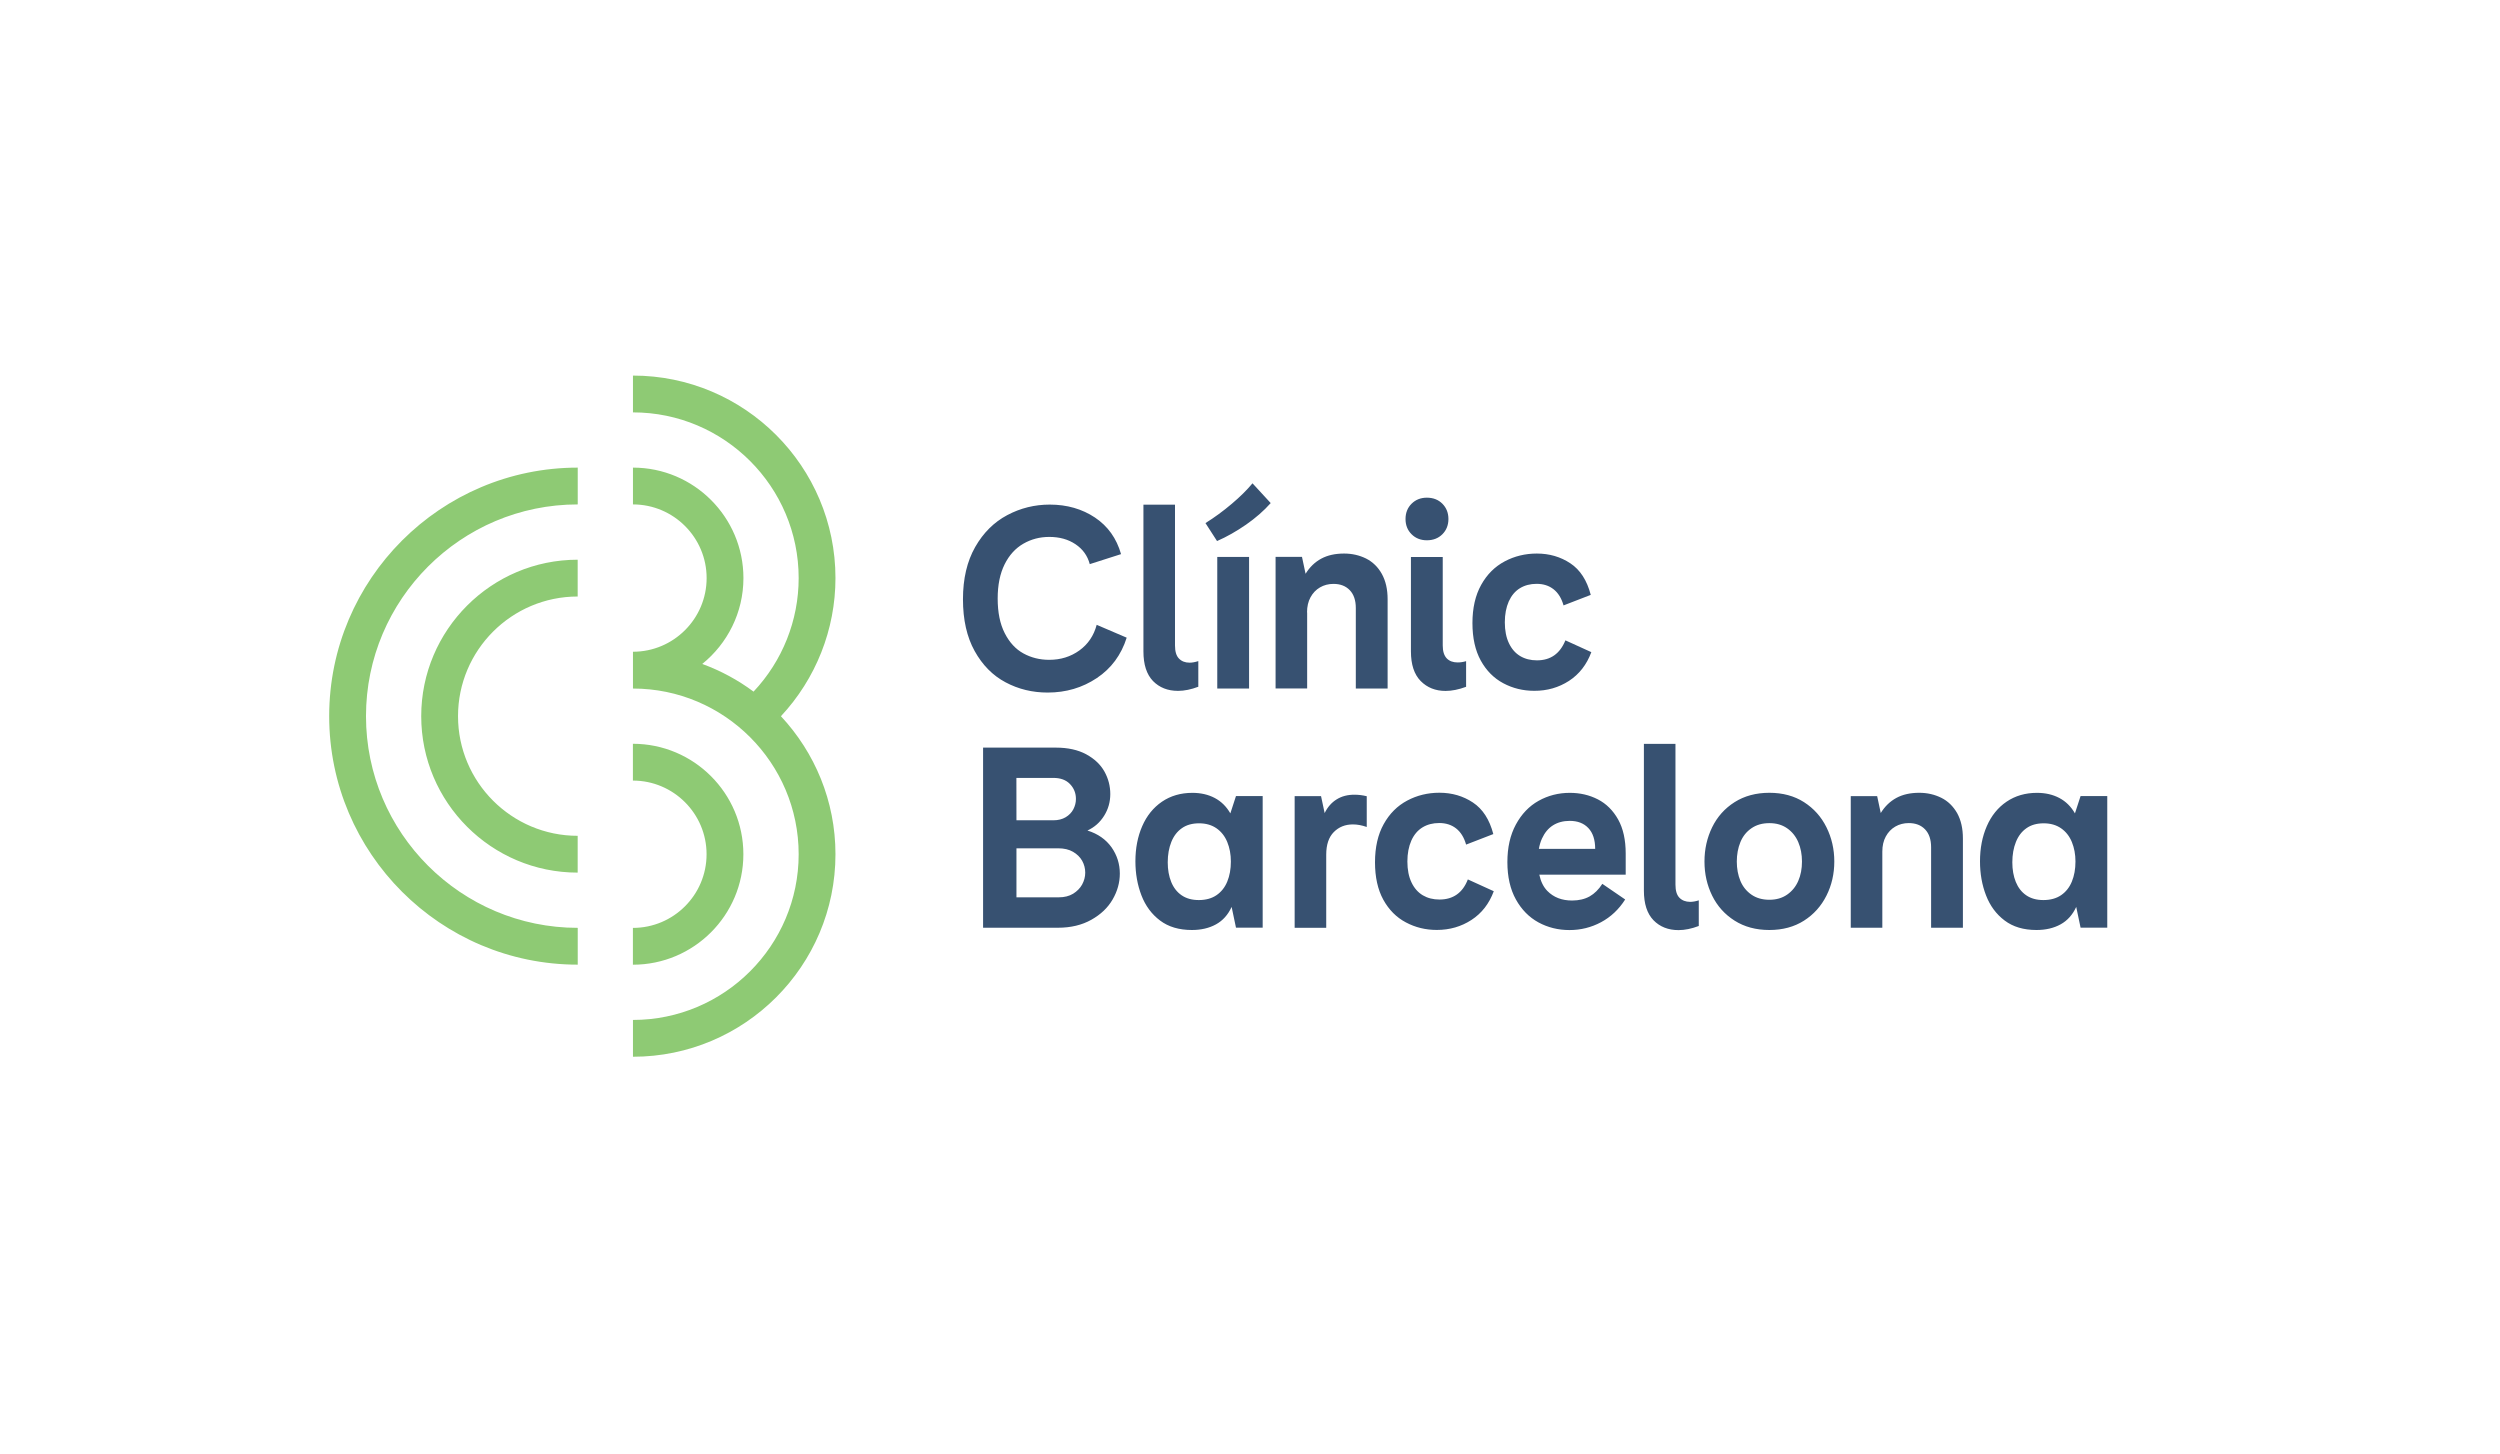
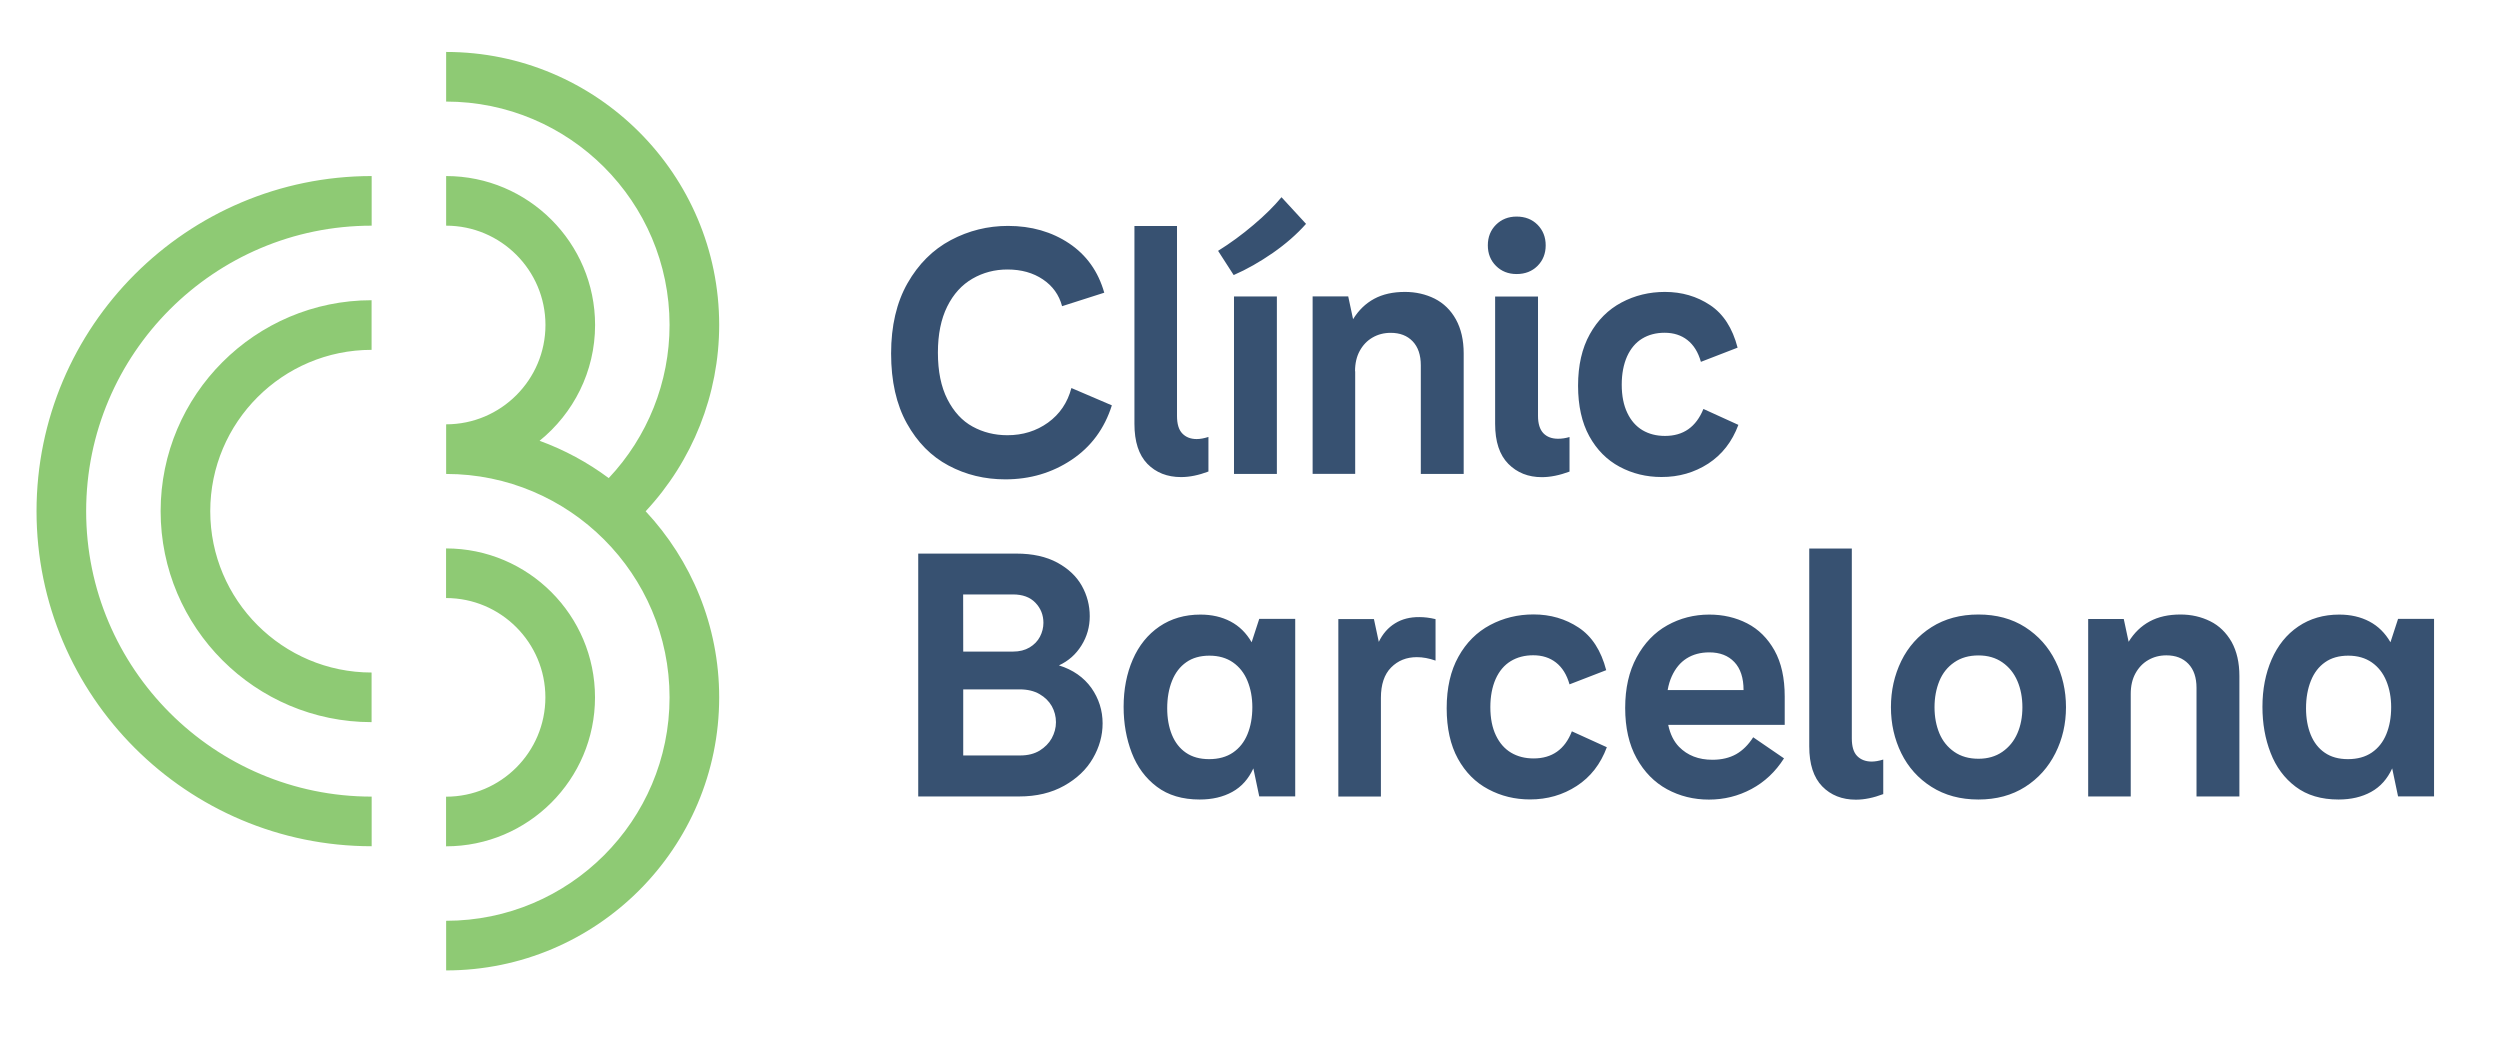
- <svg xmlns="http://www.w3.org/2000/svg" version="1.1" id="Capa_1" x="0px" y="0px" viewBox="0 0 430 250" style="enable-background:new 0 0 430 250;" xml:space="preserve">
-   <style type="text/css">
+ <svg xmlns="http://www.w3.org/2000/svg" version="1.1" id="Capa_1" x="0px" y="0px" viewBox="0 0 430.489 181.102" xml:space="preserve" width="430.489" height="181.102">
+   <defs id="defs2" />
+   <style type="text/css" id="style1">
	.st0{fill:#375171;}
	.st1{fill:#8ECA74;}
</style>
  <g id="BASE__x26__Guies">
</g>
-   <g id="Marca">
-     <path class="st0" d="M224.81,105.33c0-1,0.2-1.87,0.6-2.6s0.94-1.3,1.63-1.7s1.46-0.6,2.32-0.6c1.18,0,2.11,0.36,2.8,1.08   s1.04,1.74,1.04,3.07v13.85h5.47v-15.36c0-1.71-0.33-3.15-0.99-4.35c-0.66-1.19-1.57-2.07-2.71-2.65   c-1.15-0.57-2.41-0.86-3.79-0.86c-1.53,0-2.84,0.29-3.93,0.88s-1.99,1.46-2.69,2.6l-0.62-2.91h-4.54v22.64h5.43v-13.09H224.81z    M211.62,139.9c-0.68-1.18-1.57-2.06-2.69-2.65s-2.4-0.88-3.84-0.88c-2,0-3.74,0.51-5.23,1.52c-1.49,1.02-2.62,2.42-3.4,4.21   c-0.78,1.79-1.17,3.81-1.17,6.04c0,2.12,0.35,4.07,1.04,5.87c0.69,1.79,1.76,3.24,3.2,4.32c1.44,1.09,3.27,1.63,5.47,1.63   c1.59,0,2.97-0.32,4.15-0.97s2.07-1.65,2.69-3l0.75,3.57h4.59v-22.64h-4.59L211.62,139.9z M211.09,151.63   c-0.41,1-1.03,1.78-1.85,2.34s-1.84,0.84-3.04,0.84c-1.18,0-2.16-0.27-2.96-0.82c-0.79-0.54-1.39-1.31-1.79-2.29   c-0.4-0.99-0.6-2.11-0.6-3.38c0-1.32,0.21-2.49,0.62-3.51c0.41-1.02,1.01-1.8,1.81-2.36c0.79-0.56,1.78-0.84,2.96-0.84   c1.18,0,2.18,0.29,3,0.86s1.44,1.36,1.85,2.36s0.62,2.12,0.62,3.35C211.71,149.49,211.5,150.63,211.09,151.63z M229.91,137.49   c-0.88,0.54-1.57,1.33-2.07,2.36l-0.62-2.91h-4.54v22.64h5.43V147c0-1.71,0.43-3,1.3-3.88s1.96-1.32,3.29-1.32   c0.76,0,1.56,0.15,2.38,0.44v-5.29c-0.74-0.18-1.43-0.26-2.07-0.26C231.82,136.68,230.79,136.94,229.91,137.49z M214.84,95.79   h-5.47v22.64h5.47V95.79z M211.86,86.66c-1.46,1.24-2.96,2.34-4.52,3.31l1.99,3.09c1.68-0.73,3.34-1.68,4.99-2.82   c1.65-1.15,3.06-2.38,4.24-3.71l-3.13-3.4C214.5,84.25,213.32,85.43,211.86,86.66z M333.9,137.22c-1.15-0.57-2.41-0.86-3.79-0.86   c-1.53,0-2.84,0.29-3.93,0.88c-1.09,0.59-1.99,1.46-2.69,2.6l-0.62-2.91h-4.54v22.64h5.43v-13.1c0-1,0.2-1.87,0.6-2.6   c0.4-0.73,0.94-1.3,1.63-1.7s1.46-0.6,2.32-0.6c1.18,0,2.11,0.36,2.8,1.08s1.04,1.74,1.04,3.07v13.85h5.47v-15.36   c0-1.71-0.33-3.15-0.99-4.35C335.95,138.68,335.05,137.79,333.9,137.22z M356.89,139.9c-0.68-1.18-1.57-2.06-2.69-2.65   s-2.4-0.88-3.84-0.88c-2,0-3.74,0.51-5.23,1.52s-2.62,2.42-3.4,4.21c-0.78,1.79-1.17,3.81-1.17,6.04c0,2.12,0.34,4.07,1.04,5.87   c0.69,1.79,1.76,3.24,3.2,4.32c1.44,1.09,3.27,1.63,5.47,1.63c1.59,0,2.97-0.32,4.15-0.97s2.07-1.65,2.69-3l0.75,3.57h4.59v-22.64   h-4.59L356.89,139.9z M356.36,151.63c-0.41,1-1.03,1.78-1.85,2.34s-1.84,0.84-3.04,0.84c-1.18,0-2.16-0.27-2.96-0.82   c-0.79-0.54-1.39-1.31-1.79-2.29c-0.4-0.99-0.6-2.11-0.6-3.38c0-1.32,0.21-2.49,0.62-3.51c0.41-1.02,1.01-1.8,1.81-2.36   c0.79-0.56,1.78-0.84,2.96-0.84s2.18,0.29,3,0.86s1.44,1.36,1.85,2.36s0.62,2.12,0.62,3.35   C356.98,149.49,356.77,150.63,356.36,151.63z M185.65,111.88c-1.49,1.07-3.21,1.61-5.19,1.61c-1.62,0-3.1-0.37-4.43-1.1   c-1.34-0.73-2.41-1.9-3.22-3.49s-1.21-3.57-1.21-5.96c0-2.32,0.4-4.28,1.19-5.87c0.79-1.59,1.87-2.77,3.22-3.55   s2.84-1.17,4.46-1.17c1.77,0,3.27,0.42,4.52,1.26s2.07,1.98,2.45,3.42l5.38-1.72c-0.77-2.71-2.26-4.8-4.48-6.29   c-2.22-1.48-4.82-2.23-7.79-2.23c-2.59,0-5.02,0.6-7.3,1.81s-4.12,3.04-5.52,5.49c-1.4,2.46-2.1,5.45-2.1,8.98s0.67,6.5,2.01,8.91   s3.11,4.21,5.32,5.38c2.21,1.18,4.62,1.76,7.24,1.76c3.15,0,5.96-0.83,8.45-2.49c2.49-1.66,4.2-3.98,5.14-6.95l-5.16-2.21   C188.13,109.35,187.14,110.8,185.65,111.88z M310.29,137.97c-1.68-1.07-3.66-1.61-5.96-1.61c-2.29,0-4.29,0.54-5.98,1.61   s-2.98,2.52-3.86,4.32c-0.88,1.81-1.32,3.77-1.32,5.89s0.44,4.07,1.32,5.87c0.88,1.79,2.17,3.23,3.86,4.3   c1.69,1.07,3.68,1.61,5.98,1.61c2.29,0,4.28-0.54,5.96-1.61s2.96-2.51,3.86-4.3c0.9-1.79,1.35-3.75,1.35-5.87s-0.45-4.08-1.35-5.89   C313.26,140.49,311.97,139.05,310.29,137.97z M309.3,151.52c-0.43,0.99-1.07,1.77-1.92,2.36s-1.87,0.88-3.04,0.88   c-1.21,0-2.24-0.29-3.09-0.88c-0.85-0.59-1.49-1.38-1.9-2.36c-0.41-0.99-0.62-2.1-0.62-3.33s0.21-2.35,0.62-3.35   s1.04-1.79,1.9-2.38c0.85-0.59,1.88-0.88,3.09-0.88c1.18,0,2.19,0.29,3.04,0.88c0.85,0.59,1.49,1.38,1.92,2.38   c0.43,1,0.64,2.12,0.64,3.35S309.73,150.54,309.3,151.52z M269.87,117.11c1.76-1.15,3.04-2.79,3.84-4.94l-4.46-2.03   c-0.47,1.15-1.11,2.01-1.92,2.58c-0.81,0.57-1.8,0.86-2.98,0.86c-1.09,0-2.04-0.24-2.87-0.73c-0.82-0.49-1.47-1.22-1.94-2.21   c-0.47-0.98-0.71-2.18-0.71-3.6c0-1.38,0.23-2.58,0.68-3.6c0.46-1.01,1.1-1.77,1.92-2.27s1.78-0.75,2.87-0.75   c1.15,0,2.12,0.31,2.91,0.93s1.37,1.54,1.72,2.78l4.68-1.81c-0.65-2.5-1.82-4.31-3.51-5.43s-3.61-1.68-5.76-1.68   c-2,0-3.85,0.45-5.54,1.35s-3.04,2.24-4.04,4.04c-1,1.79-1.5,3.99-1.5,6.57c0,2.56,0.48,4.71,1.43,6.44   c0.96,1.74,2.25,3.04,3.88,3.91s3.41,1.3,5.32,1.3C266.12,118.83,268.1,118.25,269.87,117.11z M250.57,153.86   c-0.81,0.57-1.8,0.86-2.98,0.86c-1.09,0-2.04-0.24-2.87-0.73c-0.82-0.49-1.47-1.22-1.94-2.21c-0.47-0.98-0.71-2.18-0.71-3.6   c0-1.38,0.23-2.58,0.68-3.6c0.46-1.02,1.1-1.77,1.92-2.27s1.78-0.75,2.87-0.75c1.15,0,2.12,0.31,2.91,0.93s1.37,1.54,1.72,2.78   l4.68-1.81c-0.65-2.5-1.82-4.31-3.51-5.43s-3.61-1.68-5.76-1.68c-2,0-3.85,0.45-5.54,1.35c-1.69,0.9-3.04,2.24-4.04,4.04   c-1,1.79-1.5,3.99-1.5,6.57c0,2.56,0.48,4.71,1.43,6.44c0.96,1.74,2.25,3.04,3.88,3.9c1.63,0.87,3.4,1.3,5.32,1.3   c2.21,0,4.19-0.57,5.96-1.72s3.04-2.79,3.84-4.94l-4.46-2.03C252.02,152.43,251.38,153.29,250.57,153.86z M274.83,137.49   c-1.46-0.75-3.07-1.12-4.83-1.12c-1.94,0-3.73,0.46-5.36,1.37c-1.63,0.91-2.93,2.27-3.91,4.08s-1.46,3.96-1.46,6.46   c0,2.53,0.49,4.67,1.46,6.42s2.27,3.07,3.88,3.95c1.62,0.88,3.4,1.32,5.34,1.32s3.75-0.45,5.43-1.35c1.68-0.9,3.06-2.2,4.15-3.91   l-3.93-2.69c-0.62,0.97-1.35,1.69-2.18,2.16c-0.84,0.47-1.85,0.71-3.02,0.71c-1.77,0-3.18-0.55-4.26-1.65   c-0.67-0.69-1.13-1.62-1.38-2.8h14.86v-3.62c0-2.35-0.43-4.31-1.3-5.87C277.45,139.4,276.29,138.24,274.83,137.49z M264.69,145.99   c0.11-0.64,0.29-1.23,0.52-1.74c0.46-1.01,1.09-1.78,1.9-2.29s1.77-0.77,2.89-0.77c1.35,0,2.42,0.41,3.2,1.24   c0.78,0.82,1.17,2.02,1.17,3.57h-9.68L264.69,145.99L264.69,145.99z M288.86,154.41c-0.46-0.47-0.68-1.22-0.68-2.25v-24.22h-5.43   v25.24c0,2.27,0.55,3.96,1.65,5.1c1.1,1.13,2.54,1.7,4.3,1.7c1.09,0,2.25-0.24,3.49-0.71v-4.41c-0.56,0.18-1.06,0.26-1.5,0.26   C289.93,155.11,289.32,154.88,288.86,154.41z M248.15,111.02V95.8h-5.47v16.24c0,2.27,0.56,3.96,1.68,5.1   c1.12,1.13,2.54,1.7,4.28,1.7c1.09,0,2.26-0.24,3.53-0.71v-4.41c-0.5,0.15-0.99,0.22-1.46,0.22c-0.79,0-1.42-0.23-1.88-0.71   C248.38,112.75,248.15,112.02,248.15,111.02z M202.62,118.83c1.09,0,2.25-0.24,3.49-0.71v-4.41c-0.56,0.18-1.06,0.27-1.5,0.27   c-0.77,0-1.38-0.24-1.83-0.71c-0.46-0.47-0.68-1.22-0.68-2.25V86.8h-5.43v25.24c0,2.27,0.55,3.96,1.65,5.1   C199.42,118.26,200.85,118.83,202.62,118.83z M245.42,92.93c1.09,0,1.98-0.35,2.67-1.04s1.04-1.57,1.04-2.62   c0-1.06-0.35-1.93-1.04-2.63c-0.69-0.69-1.58-1.04-2.67-1.04c-1.06,0-1.93,0.35-2.63,1.04c-0.69,0.69-1.04,1.57-1.04,2.63   s0.35,1.93,1.04,2.62S244.36,92.93,245.42,92.93z M187.04,142.85c1.21-0.56,2.16-1.4,2.87-2.54c0.71-1.13,1.06-2.38,1.06-3.73   c0-1.38-0.34-2.68-1.01-3.88c-0.68-1.21-1.72-2.19-3.13-2.96c-1.41-0.76-3.15-1.15-5.21-1.15h-12.53v30.98h12.88   c2.21,0,4.12-0.46,5.74-1.37c1.62-0.91,2.84-2.07,3.66-3.49c0.82-1.41,1.24-2.9,1.24-4.46c0-1.65-0.48-3.16-1.43-4.52   C190.21,144.38,188.84,143.41,187.04,142.85z M174.82,133.8h6.35c1.24,0,2.19,0.35,2.87,1.06c0.68,0.71,1.02,1.56,1.02,2.56   c0,0.62-0.15,1.21-0.44,1.77c-0.29,0.56-0.74,1.02-1.32,1.37c-0.59,0.35-1.29,0.53-2.12,0.53h-6.35L174.82,133.8L174.82,133.8z    M186.12,152.15c-0.35,0.63-0.87,1.15-1.54,1.57c-0.68,0.41-1.5,0.62-2.47,0.62h-7.28v-8.43h7.19c1,0,1.85,0.2,2.54,0.6   c0.69,0.4,1.21,0.91,1.57,1.54c0.35,0.63,0.53,1.32,0.53,2.05S186.47,151.5,186.12,152.15z" />
-     <path class="st1" d="M72.45,123.18c0,14.84,12.07,26.91,26.91,26.91v-6.33c-11.35,0-20.58-9.23-20.58-20.58s9.23-20.58,20.58-20.58   v-6.33C84.52,96.27,72.45,108.35,72.45,123.18z M56.62,123.18c0,23.57,19.18,42.74,42.75,42.74v-6.33   c-20.08,0-36.42-16.34-36.42-36.41c0-20.08,16.34-36.42,36.42-36.42v-6.33C75.79,80.44,56.62,99.61,56.62,123.18z M127.86,146.93   c0-10.48-8.52-19-19-19v6.33c6.98,0,12.67,5.68,12.67,12.67s-5.68,12.67-12.67,12.67v6.33   C119.34,165.93,127.86,157.41,127.86,146.93z M143.7,99.43c0-19.21-15.62-34.83-34.83-34.83v6.33c15.71,0,28.5,12.78,28.5,28.5   c0,7.29-2.8,14.27-7.76,19.53c-2.67-1.99-5.64-3.6-8.82-4.76c4.31-3.49,7.08-8.81,7.08-14.77c0-10.48-8.52-19-19-19v6.33   c6.98,0,12.67,5.68,12.67,12.67c0,6.98-5.68,12.67-12.67,12.67v6.33c15.71,0,28.5,12.79,28.5,28.5c0,15.72-12.79,28.5-28.5,28.5   v6.33c19.21,0,34.83-15.62,34.83-34.83c0-9.17-3.57-17.51-9.38-23.74l0,0C140.31,116.77,143.7,108.29,143.7,99.43z" />
+   <g id="Marca" transform="matrix(1.349905,0,0,1.349905,-70.14115,-78.25777)">
+     <path class="st0" d="m 224.81,105.33 c 0,-1 0.2,-1.87 0.6,-2.6 0.4,-0.73 0.94,-1.3 1.63,-1.7 0.69,-0.4 1.46,-0.6 2.32,-0.6 1.18,0 2.11,0.36 2.8,1.08 0.69,0.72 1.04,1.74 1.04,3.07 v 13.85 h 5.47 v -15.36 c 0,-1.71 -0.33,-3.15 -0.99,-4.35 -0.66,-1.19 -1.57,-2.07 -2.71,-2.65 -1.15,-0.57 -2.41,-0.86 -3.79,-0.86 -1.53,0 -2.84,0.29 -3.93,0.88 -1.09,0.59 -1.99,1.46 -2.69,2.6 l -0.62,-2.91 h -4.54 v 22.64 h 5.43 v -13.09 z m -13.19,34.57 c -0.68,-1.18 -1.57,-2.06 -2.69,-2.65 -1.12,-0.59 -2.4,-0.88 -3.84,-0.88 -2,0 -3.74,0.51 -5.23,1.52 -1.49,1.02 -2.62,2.42 -3.4,4.21 -0.78,1.79 -1.17,3.81 -1.17,6.04 0,2.12 0.35,4.07 1.04,5.87 0.69,1.79 1.76,3.24 3.2,4.32 1.44,1.09 3.27,1.63 5.47,1.63 1.59,0 2.97,-0.32 4.15,-0.97 1.18,-0.65 2.07,-1.65 2.69,-3 l 0.75,3.57 h 4.59 v -22.64 h -4.59 z m -0.53,11.73 c -0.41,1 -1.03,1.78 -1.85,2.34 -0.82,0.56 -1.84,0.84 -3.04,0.84 -1.18,0 -2.16,-0.27 -2.96,-0.82 -0.79,-0.54 -1.39,-1.31 -1.79,-2.29 -0.4,-0.99 -0.6,-2.11 -0.6,-3.38 0,-1.32 0.21,-2.49 0.62,-3.51 0.41,-1.02 1.01,-1.8 1.81,-2.36 0.79,-0.56 1.78,-0.84 2.96,-0.84 1.18,0 2.18,0.29 3,0.86 0.82,0.57 1.44,1.36 1.85,2.36 0.41,1 0.62,2.12 0.62,3.35 0,1.31 -0.21,2.45 -0.62,3.45 z m 18.82,-14.14 c -0.88,0.54 -1.57,1.33 -2.07,2.36 l -0.62,-2.91 h -4.54 v 22.64 h 5.43 V 147 c 0,-1.71 0.43,-3 1.3,-3.88 0.87,-0.88 1.96,-1.32 3.29,-1.32 0.76,0 1.56,0.15 2.38,0.44 v -5.29 c -0.74,-0.18 -1.43,-0.26 -2.07,-0.26 -1.19,-0.01 -2.22,0.25 -3.1,0.8 z m -15.07,-41.7 h -5.47 v 22.64 h 5.47 z m -2.98,-9.13 c -1.46,1.24 -2.96,2.34 -4.52,3.31 l 1.99,3.09 c 1.68,-0.73 3.34,-1.68 4.99,-2.82 1.65,-1.15 3.06,-2.38 4.24,-3.71 l -3.13,-3.4 c -0.93,1.12 -2.11,2.3 -3.57,3.53 z m 122.04,50.56 c -1.15,-0.57 -2.41,-0.86 -3.79,-0.86 -1.53,0 -2.84,0.29 -3.93,0.88 -1.09,0.59 -1.99,1.46 -2.69,2.6 l -0.62,-2.91 h -4.54 v 22.64 h 5.43 v -13.1 c 0,-1 0.2,-1.87 0.6,-2.6 0.4,-0.73 0.94,-1.3 1.63,-1.7 0.69,-0.4 1.46,-0.6 2.32,-0.6 1.18,0 2.11,0.36 2.8,1.08 0.69,0.72 1.04,1.74 1.04,3.07 v 13.85 h 5.47 v -15.36 c 0,-1.71 -0.33,-3.15 -0.99,-4.35 -0.68,-1.18 -1.58,-2.07 -2.73,-2.64 z m 22.99,2.68 c -0.68,-1.18 -1.57,-2.06 -2.69,-2.65 -1.12,-0.59 -2.4,-0.88 -3.84,-0.88 -2,0 -3.74,0.51 -5.23,1.52 -1.49,1.01 -2.62,2.42 -3.4,4.21 -0.78,1.79 -1.17,3.81 -1.17,6.04 0,2.12 0.34,4.07 1.04,5.87 0.69,1.79 1.76,3.24 3.2,4.32 1.44,1.09 3.27,1.63 5.47,1.63 1.59,0 2.97,-0.32 4.15,-0.97 1.18,-0.65 2.07,-1.65 2.69,-3 l 0.75,3.57 h 4.59 v -22.64 h -4.59 z m -0.53,11.73 c -0.41,1 -1.03,1.78 -1.85,2.34 -0.82,0.56 -1.84,0.84 -3.04,0.84 -1.18,0 -2.16,-0.27 -2.96,-0.82 -0.79,-0.54 -1.39,-1.31 -1.79,-2.29 -0.4,-0.99 -0.6,-2.11 -0.6,-3.38 0,-1.32 0.21,-2.49 0.62,-3.51 0.41,-1.02 1.01,-1.8 1.81,-2.36 0.79,-0.56 1.78,-0.84 2.96,-0.84 1.18,0 2.18,0.29 3,0.86 0.82,0.57 1.44,1.36 1.85,2.36 0.41,1 0.62,2.12 0.62,3.35 0,1.31 -0.21,2.45 -0.62,3.45 z M 185.65,111.88 c -1.49,1.07 -3.21,1.61 -5.19,1.61 -1.62,0 -3.1,-0.37 -4.43,-1.1 -1.34,-0.73 -2.41,-1.9 -3.22,-3.49 -0.81,-1.59 -1.21,-3.57 -1.21,-5.96 0,-2.32 0.4,-4.28 1.19,-5.87 0.79,-1.59 1.87,-2.77 3.22,-3.55 1.35,-0.78 2.84,-1.17 4.46,-1.17 1.77,0 3.27,0.42 4.52,1.26 1.25,0.84 2.07,1.98 2.45,3.42 l 5.38,-1.72 c -0.77,-2.71 -2.26,-4.8 -4.48,-6.29 -2.22,-1.48 -4.82,-2.23 -7.79,-2.23 -2.59,0 -5.02,0.6 -7.3,1.81 -2.28,1.21 -4.12,3.04 -5.52,5.49 -1.4,2.46 -2.1,5.45 -2.1,8.98 0,3.53 0.67,6.5 2.01,8.91 1.34,2.41 3.11,4.21 5.32,5.38 2.21,1.18 4.62,1.76 7.24,1.76 3.15,0 5.96,-0.83 8.45,-2.49 2.49,-1.66 4.2,-3.98 5.14,-6.95 l -5.16,-2.21 c -0.5,1.88 -1.49,3.33 -2.98,4.41 z m 124.64,26.09 c -1.68,-1.07 -3.66,-1.61 -5.96,-1.61 -2.29,0 -4.29,0.54 -5.98,1.61 -1.69,1.07 -2.98,2.52 -3.86,4.32 -0.88,1.81 -1.32,3.77 -1.32,5.89 0,2.12 0.44,4.07 1.32,5.87 0.88,1.79 2.17,3.23 3.86,4.3 1.69,1.07 3.68,1.61 5.98,1.61 2.29,0 4.28,-0.54 5.96,-1.61 1.68,-1.07 2.96,-2.51 3.86,-4.3 0.9,-1.79 1.35,-3.75 1.35,-5.87 0,-2.12 -0.45,-4.08 -1.35,-5.89 -0.89,-1.8 -2.18,-3.24 -3.86,-4.32 z m -0.99,13.55 c -0.43,0.99 -1.07,1.77 -1.92,2.36 -0.85,0.59 -1.87,0.88 -3.04,0.88 -1.21,0 -2.24,-0.29 -3.09,-0.88 -0.85,-0.59 -1.49,-1.38 -1.9,-2.36 -0.41,-0.99 -0.62,-2.1 -0.62,-3.33 0,-1.23 0.21,-2.35 0.62,-3.35 0.41,-1 1.04,-1.79 1.9,-2.38 0.85,-0.59 1.88,-0.88 3.09,-0.88 1.18,0 2.19,0.29 3.04,0.88 0.85,0.59 1.49,1.38 1.92,2.38 0.43,1 0.64,2.12 0.64,3.35 0,1.23 -0.21,2.35 -0.64,3.33 z m -39.43,-34.41 c 1.76,-1.15 3.04,-2.79 3.84,-4.94 l -4.46,-2.03 c -0.47,1.15 -1.11,2.01 -1.92,2.58 -0.81,0.57 -1.8,0.86 -2.98,0.86 -1.09,0 -2.04,-0.24 -2.87,-0.73 -0.82,-0.49 -1.47,-1.22 -1.94,-2.21 -0.47,-0.98 -0.71,-2.18 -0.71,-3.6 0,-1.38 0.23,-2.58 0.68,-3.6 0.46,-1.01 1.1,-1.77 1.92,-2.27 0.82,-0.5 1.78,-0.75 2.87,-0.75 1.15,0 2.12,0.31 2.91,0.93 0.79,0.62 1.37,1.54 1.72,2.78 l 4.68,-1.81 c -0.65,-2.5 -1.82,-4.31 -3.51,-5.43 -1.69,-1.12 -3.61,-1.68 -5.76,-1.68 -2,0 -3.85,0.45 -5.54,1.35 -1.69,0.9 -3.04,2.24 -4.04,4.04 -1,1.79 -1.5,3.99 -1.5,6.57 0,2.56 0.48,4.71 1.43,6.44 0.96,1.74 2.25,3.04 3.88,3.91 1.63,0.87 3.41,1.3 5.32,1.3 2.23,0.01 4.21,-0.57 5.98,-1.71 z m -19.3,36.75 c -0.81,0.57 -1.8,0.86 -2.98,0.86 -1.09,0 -2.04,-0.24 -2.87,-0.73 -0.82,-0.49 -1.47,-1.22 -1.94,-2.21 -0.47,-0.98 -0.71,-2.18 -0.71,-3.6 0,-1.38 0.23,-2.58 0.68,-3.6 0.46,-1.02 1.1,-1.77 1.92,-2.27 0.82,-0.5 1.78,-0.75 2.87,-0.75 1.15,0 2.12,0.31 2.91,0.93 0.79,0.62 1.37,1.54 1.72,2.78 l 4.68,-1.81 c -0.65,-2.5 -1.82,-4.31 -3.51,-5.43 -1.69,-1.12 -3.61,-1.68 -5.76,-1.68 -2,0 -3.85,0.45 -5.54,1.35 -1.69,0.9 -3.04,2.24 -4.04,4.04 -1,1.79 -1.5,3.99 -1.5,6.57 0,2.56 0.48,4.71 1.43,6.44 0.96,1.74 2.25,3.04 3.88,3.9 1.63,0.87 3.4,1.3 5.32,1.3 2.21,0 4.19,-0.57 5.96,-1.72 1.77,-1.15 3.04,-2.79 3.84,-4.94 l -4.46,-2.03 c -0.45,1.17 -1.09,2.03 -1.9,2.6 z m 24.26,-16.37 c -1.46,-0.75 -3.07,-1.12 -4.83,-1.12 -1.94,0 -3.73,0.46 -5.36,1.37 -1.63,0.91 -2.93,2.27 -3.91,4.08 -0.98,1.81 -1.46,3.96 -1.46,6.46 0,2.53 0.49,4.67 1.46,6.42 0.97,1.75 2.27,3.07 3.88,3.95 1.62,0.88 3.4,1.32 5.34,1.32 1.94,0 3.75,-0.45 5.43,-1.35 1.68,-0.9 3.06,-2.2 4.15,-3.91 l -3.93,-2.69 c -0.62,0.97 -1.35,1.69 -2.18,2.16 -0.84,0.47 -1.85,0.71 -3.02,0.71 -1.77,0 -3.18,-0.55 -4.26,-1.65 -0.67,-0.69 -1.13,-1.62 -1.38,-2.8 h 14.86 v -3.62 c 0,-2.35 -0.43,-4.31 -1.3,-5.87 -0.87,-1.55 -2.03,-2.71 -3.49,-3.46 z m -10.14,8.5 c 0.11,-0.64 0.29,-1.23 0.52,-1.74 0.46,-1.01 1.09,-1.78 1.9,-2.29 0.81,-0.51 1.77,-0.77 2.89,-0.77 1.35,0 2.42,0.41 3.2,1.24 0.78,0.82 1.17,2.02 1.17,3.57 h -9.68 z m 24.17,8.42 c -0.46,-0.47 -0.68,-1.22 -0.68,-2.25 v -24.22 h -5.43 v 25.24 c 0,2.27 0.55,3.96 1.65,5.1 1.1,1.13 2.54,1.7 4.3,1.7 1.09,0 2.25,-0.24 3.49,-0.71 v -4.41 c -0.56,0.18 -1.06,0.26 -1.5,0.26 -0.76,-0.01 -1.37,-0.24 -1.83,-0.71 z M 248.15,111.02 V 95.8 h -5.47 v 16.24 c 0,2.27 0.56,3.96 1.68,5.1 1.12,1.13 2.54,1.7 4.28,1.7 1.09,0 2.26,-0.24 3.53,-0.71 v -4.41 c -0.5,0.15 -0.99,0.22 -1.46,0.22 -0.79,0 -1.42,-0.23 -1.88,-0.71 -0.45,-0.48 -0.68,-1.21 -0.68,-2.21 z m -45.53,7.81 c 1.09,0 2.25,-0.24 3.49,-0.71 v -4.41 c -0.56,0.18 -1.06,0.27 -1.5,0.27 -0.77,0 -1.38,-0.24 -1.83,-0.71 -0.46,-0.47 -0.68,-1.22 -0.68,-2.25 V 86.8 h -5.43 v 25.24 c 0,2.27 0.55,3.96 1.65,5.1 1.1,1.12 2.53,1.69 4.3,1.69 z m 42.8,-25.9 c 1.09,0 1.98,-0.35 2.67,-1.04 0.69,-0.69 1.04,-1.57 1.04,-2.62 0,-1.06 -0.35,-1.93 -1.04,-2.63 -0.69,-0.69 -1.58,-1.04 -2.67,-1.04 -1.06,0 -1.93,0.35 -2.63,1.04 -0.69,0.69 -1.04,1.57 -1.04,2.63 0,1.06 0.35,1.93 1.04,2.62 0.69,0.69 1.57,1.04 2.63,1.04 z m -58.38,49.92 c 1.21,-0.56 2.16,-1.4 2.87,-2.54 0.71,-1.13 1.06,-2.38 1.06,-3.73 0,-1.38 -0.34,-2.68 -1.01,-3.88 -0.68,-1.21 -1.72,-2.19 -3.13,-2.96 -1.41,-0.76 -3.15,-1.15 -5.21,-1.15 h -12.53 v 30.98 h 12.88 c 2.21,0 4.12,-0.46 5.74,-1.37 1.62,-0.91 2.84,-2.07 3.66,-3.49 0.82,-1.41 1.24,-2.9 1.24,-4.46 0,-1.65 -0.48,-3.16 -1.43,-4.52 -0.97,-1.35 -2.34,-2.32 -4.14,-2.88 z m -12.22,-9.05 h 6.35 c 1.24,0 2.19,0.35 2.87,1.06 0.68,0.71 1.02,1.56 1.02,2.56 0,0.62 -0.15,1.21 -0.44,1.77 -0.29,0.56 -0.74,1.02 -1.32,1.37 -0.59,0.35 -1.29,0.53 -2.12,0.53 h -6.35 z m 11.3,18.35 c -0.35,0.63 -0.87,1.15 -1.54,1.57 -0.68,0.41 -1.5,0.62 -2.47,0.62 h -7.28 v -8.43 h 7.19 c 1,0 1.85,0.2 2.54,0.6 0.69,0.4 1.21,0.91 1.57,1.54 0.35,0.63 0.53,1.32 0.53,2.05 0,0.73 -0.19,1.4 -0.54,2.05 z" id="path1" />
+     <path class="st1" d="m 72.45,123.18 c 0,14.84 12.07,26.91 26.91,26.91 v -6.33 c -11.35,0 -20.58,-9.23 -20.58,-20.58 0,-11.35 9.23,-20.58 20.58,-20.58 v -6.33 c -14.84,0 -26.91,12.08 -26.91,26.91 z m -15.83,0 c 0,23.57 19.18,42.74 42.75,42.74 v -6.33 c -20.08,0 -36.42,-16.34 -36.42,-36.41 0,-20.08 16.34,-36.42 36.42,-36.42 V 80.43 C 75.79,80.44 56.62,99.61 56.62,123.18 Z m 71.24,23.75 c 0,-10.48 -8.52,-19 -19,-19 v 6.33 c 6.98,0 12.67,5.68 12.67,12.67 0,6.99 -5.68,12.67 -12.67,12.67 v 6.33 c 10.48,0 19,-8.52 19,-19 z M 143.7,99.43 C 143.7,80.22 128.08,64.6 108.87,64.6 v 6.33 c 15.71,0 28.5,12.78 28.5,28.5 0,7.29 -2.8,14.27 -7.76,19.53 -2.67,-1.99 -5.64,-3.6 -8.82,-4.76 4.31,-3.49 7.08,-8.81 7.08,-14.77 0,-10.48 -8.52,-19 -19,-19 v 6.33 c 6.98,0 12.67,5.68 12.67,12.67 0,6.98 -5.68,12.67 -12.67,12.67 v 6.33 c 15.71,0 28.5,12.79 28.5,28.5 0,15.72 -12.79,28.5 -28.5,28.5 v 6.33 c 19.21,0 34.83,-15.62 34.83,-34.83 0,-9.17 -3.57,-17.51 -9.38,-23.74 v 0 c 5.99,-6.42 9.38,-14.9 9.38,-23.76 z" id="path2" />
  </g>
  <g id="Indicacions__x26__geometria">
</g>
</svg>
